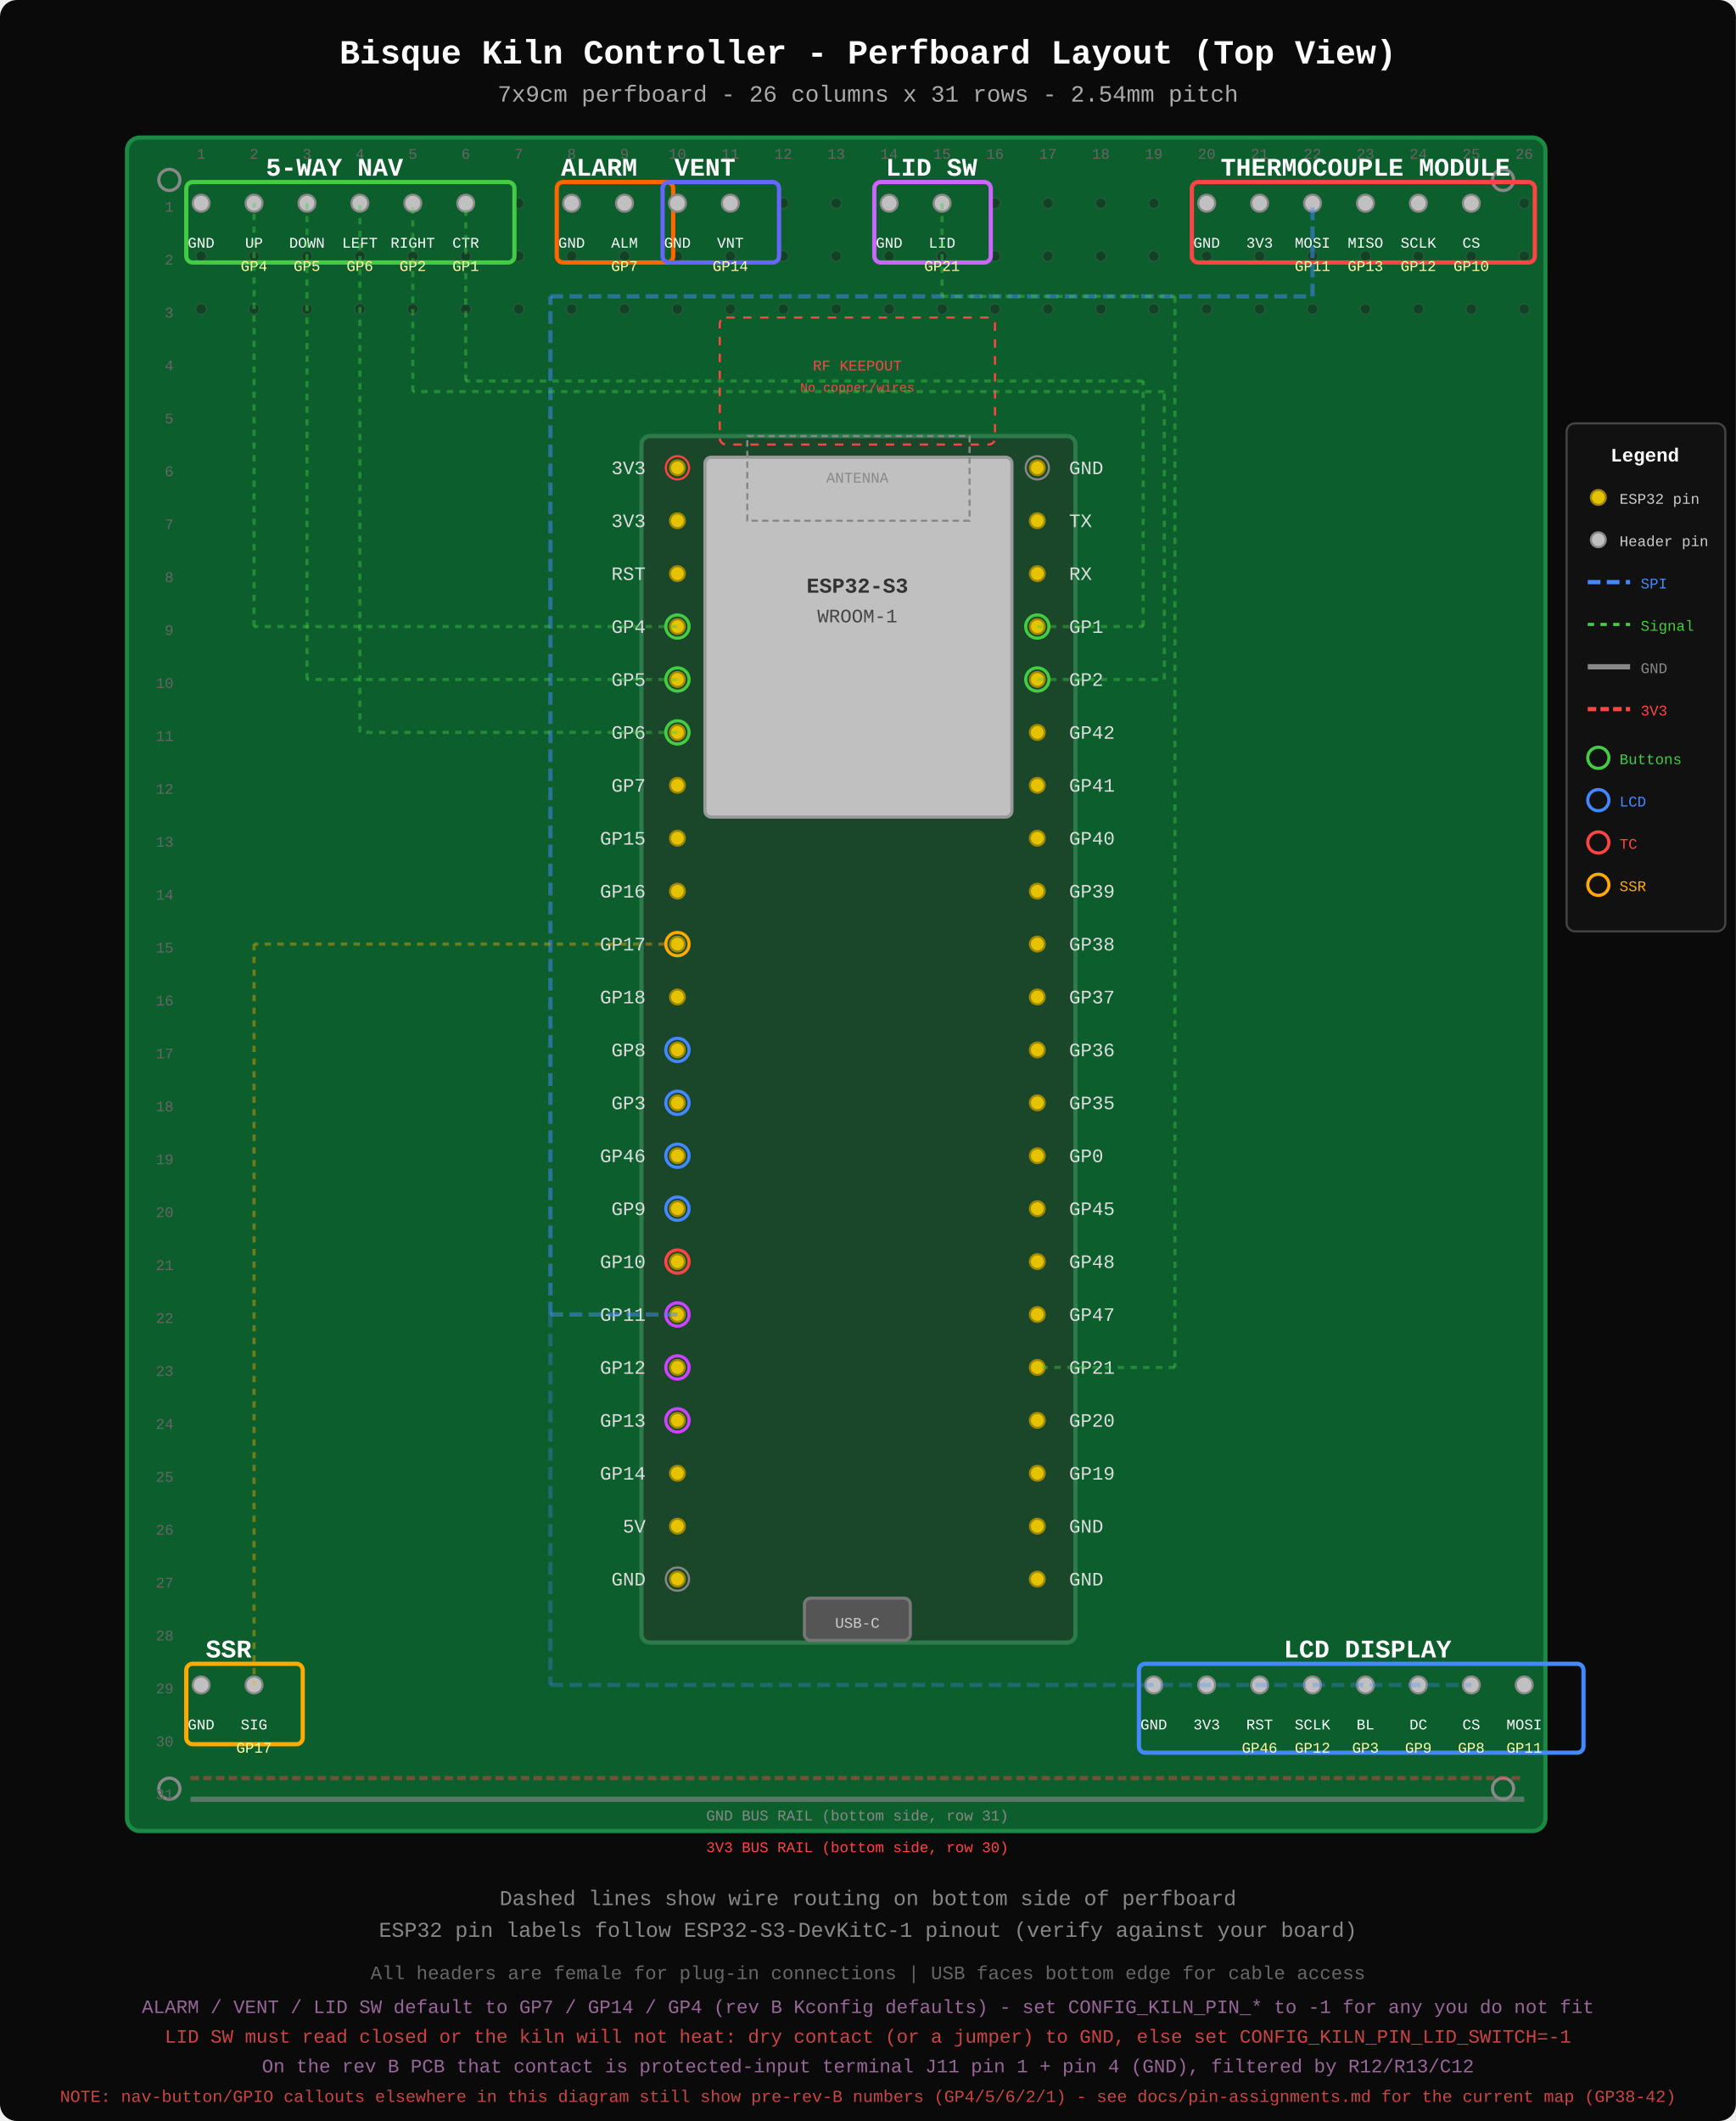
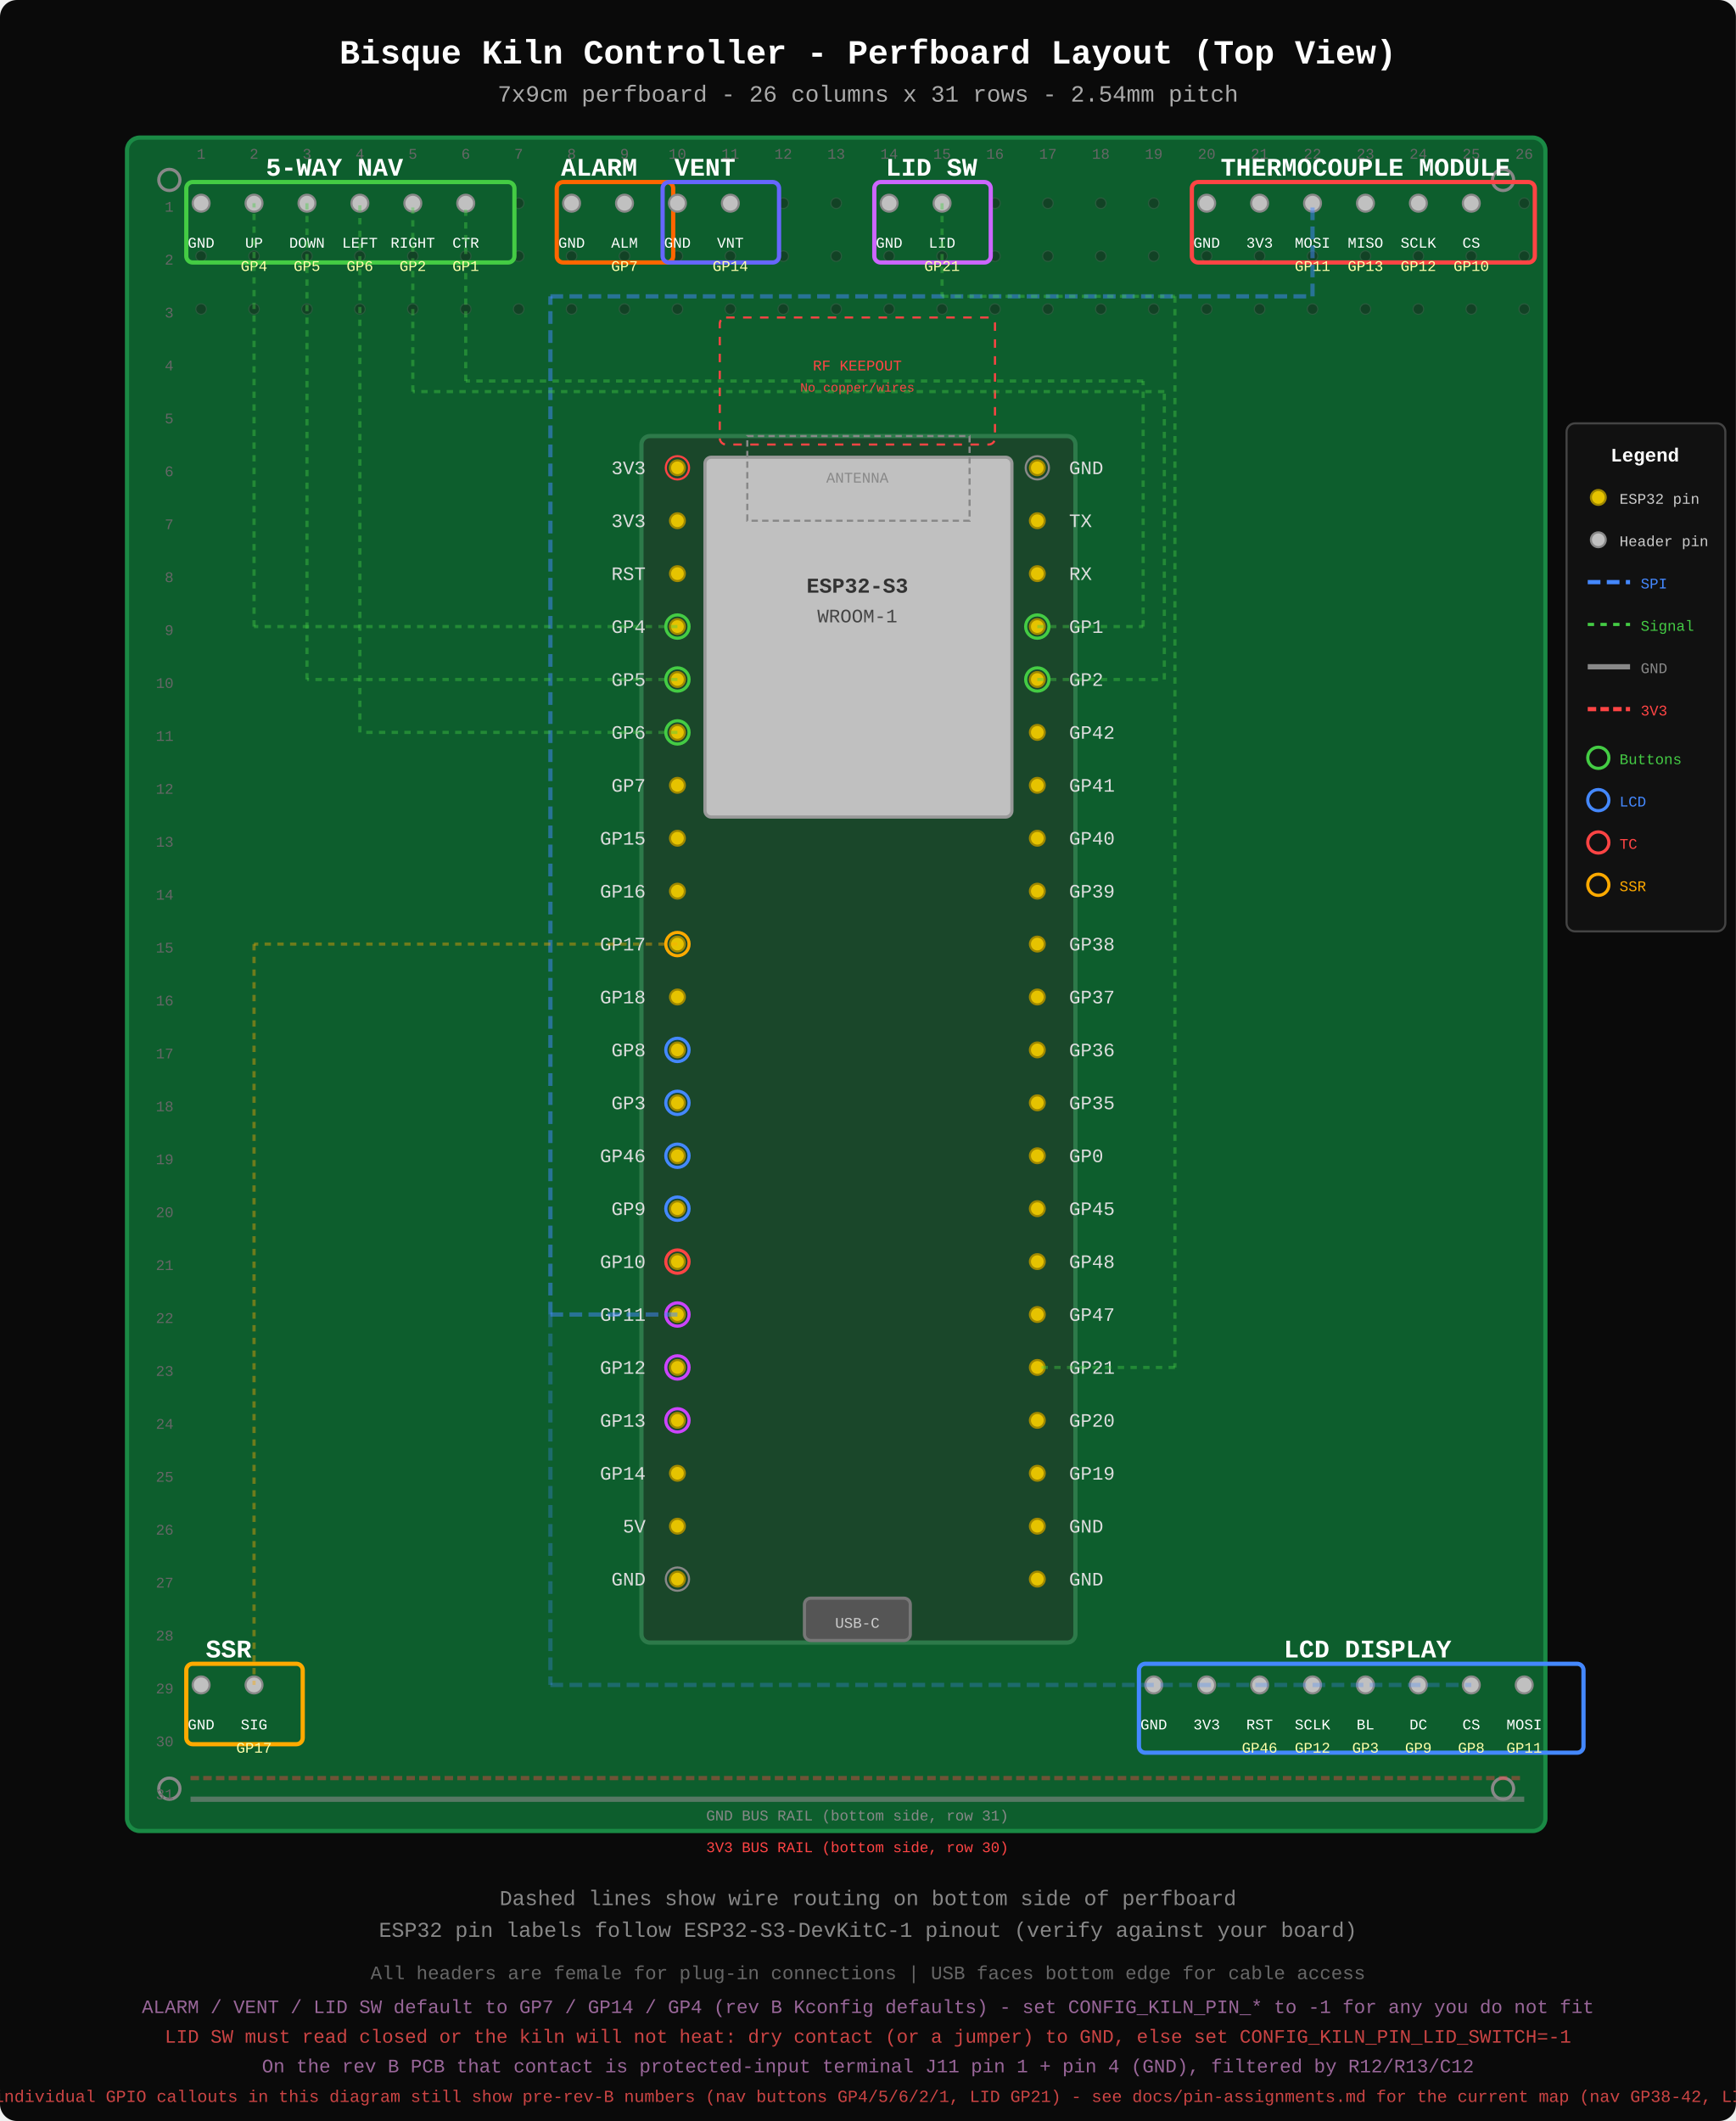
<svg xmlns="http://www.w3.org/2000/svg" viewBox="0 0 820 1002" font-family="'Courier New', monospace">
  <defs>
    <style>
      .hole { fill: #1a1a1a; stroke: #555; stroke-width: 0.5; }
      .hole-used { fill: #333; stroke: #888; stroke-width: 0.8; }
      .esp-pin { fill: #e6c300; stroke: #a08800; stroke-width: 1; }
      .header-pin { fill: #c0c0c0; stroke: #888; stroke-width: 1; }
      .esp-body { fill: #1a472a; stroke: #2d7a4a; stroke-width: 2; }
      .esp-module { fill: #c0c0c0; stroke: #999; stroke-width: 1.5; }
      .esp-antenna { fill: none; stroke: #888; stroke-width: 1; stroke-dasharray: 3,2; }
      .label { font-size: 10px; fill: #fff; text-anchor: middle; }
      .label-small { font-size: 8px; fill: #ccc; text-anchor: middle; }
      .label-left { font-size: 9px; fill: #ddd; text-anchor: end; }
      .label-right { font-size: 9px; fill: #ddd; text-anchor: start; }
      .title { font-size: 16px; fill: #fff; text-anchor: middle; font-weight: bold; }
      .subtitle { font-size: 11px; fill: #aaa; text-anchor: middle; }
      .section-label { font-size: 12px; fill: #fff; text-anchor: middle; font-weight: bold; }
      .pin-label { font-size: 7px; fill: #fff; text-anchor: middle; }
      .gpio-label { font-size: 7px; fill: #ffa; text-anchor: middle; }
      .wire-spi { stroke: #4488ff; stroke-width: 2; fill: none; stroke-dasharray: 6,3; }
      .wire-gnd { stroke: #888; stroke-width: 2.5; fill: none; }
      .wire-pwr { stroke: #ff4444; stroke-width: 2; fill: none; stroke-dasharray: 4,2; }
      .wire-sig { stroke: #44cc44; stroke-width: 1.5; fill: none; stroke-dasharray: 3,3; }
      .header-box { fill: none; stroke-width: 2; rx: 3; }
      .btn-hdr { stroke: #44cc44; }
      .alm-hdr { stroke: #ff6600; }
      .vnt-hdr { stroke: #6666ff; }
      .lid-hdr { stroke: #cc66ff; }
      .tc-hdr { stroke: #ff4444; }
      .lcd-hdr { stroke: #4488ff; }
      .ssr-hdr { stroke: #ffaa00; }
      .legend-box { fill: #111; stroke: #444; stroke-width: 1; rx: 4; }
      .col-num { font-size: 7px; fill: #666; text-anchor: middle; }
      .row-num { font-size: 7px; fill: #666; text-anchor: end; }
      .keepout { fill: none; stroke: #ff4444; stroke-width: 1; stroke-dasharray: 4,4; rx: 3; }
    </style>
  </defs>
  <rect width="820" height="1002" fill="#0a0a0a" rx="8" />
  <text x="410" y="30" class="title">Bisque Kiln Controller - Perfboard Layout (Top View)</text>
  <text x="410" y="48" class="subtitle">7x9cm perfboard - 26 columns x 31 rows - 2.54mm pitch</text>
  <rect x="60" y="65" width="670" height="800" fill="#0d5e2d" stroke="#1a8a45" stroke-width="2" rx="6" />
  <circle cx="80" cy="85" r="5" fill="none" stroke="#888" stroke-width="1.5" />
  <circle cx="710" cy="85" r="5" fill="none" stroke="#888" stroke-width="1.5" />
  <circle cx="80" cy="845" r="5" fill="none" stroke="#888" stroke-width="1.5" />
  <circle cx="710" cy="845" r="5" fill="none" stroke="#888" stroke-width="1.5" />
  <g transform="translate(0, 75)">
    <text x="95" y="0" class="col-num">1</text>
    <text x="120" y="0" class="col-num">2</text>
    <text x="145" y="0" class="col-num">3</text>
    <text x="170" y="0" class="col-num">4</text>
    <text x="195" y="0" class="col-num">5</text>
    <text x="220" y="0" class="col-num">6</text>
    <text x="245" y="0" class="col-num">7</text>
    <text x="270" y="0" class="col-num">8</text>
    <text x="295" y="0" class="col-num">9</text>
    <text x="320" y="0" class="col-num">10</text>
    <text x="345" y="0" class="col-num">11</text>
    <text x="370" y="0" class="col-num">12</text>
    <text x="395" y="0" class="col-num">13</text>
    <text x="420" y="0" class="col-num">14</text>
    <text x="445" y="0" class="col-num">15</text>
    <text x="470" y="0" class="col-num">16</text>
    <text x="495" y="0" class="col-num">17</text>
    <text x="520" y="0" class="col-num">18</text>
    <text x="545" y="0" class="col-num">19</text>
    <text x="570" y="0" class="col-num">20</text>
    <text x="595" y="0" class="col-num">21</text>
    <text x="620" y="0" class="col-num">22</text>
    <text x="645" y="0" class="col-num">23</text>
    <text x="670" y="0" class="col-num">24</text>
    <text x="695" y="0" class="col-num">25</text>
    <text x="720" y="0" class="col-num">26</text>
  </g>
  <g>
    <text x="82" y="100" class="row-num">1</text>
    <text x="82" y="125" class="row-num">2</text>
    <text x="82" y="150" class="row-num">3</text>
    <text x="82" y="175" class="row-num">4</text>
    <text x="82" y="200" class="row-num">5</text>
    <text x="82" y="225" class="row-num">6</text>
    <text x="82" y="250" class="row-num">7</text>
    <text x="82" y="275" class="row-num">8</text>
    <text x="82" y="300" class="row-num">9</text>
    <text x="82" y="325" class="row-num">10</text>
    <text x="82" y="350" class="row-num">11</text>
    <text x="82" y="375" class="row-num">12</text>
    <text x="82" y="400" class="row-num">13</text>
    <text x="82" y="425" class="row-num">14</text>
    <text x="82" y="450" class="row-num">15</text>
    <text x="82" y="475" class="row-num">16</text>
    <text x="82" y="500" class="row-num">17</text>
    <text x="82" y="525" class="row-num">18</text>
    <text x="82" y="550" class="row-num">19</text>
    <text x="82" y="575" class="row-num">20</text>
    <text x="82" y="600" class="row-num">21</text>
    <text x="82" y="625" class="row-num">22</text>
    <text x="82" y="650" class="row-num">23</text>
    <text x="82" y="675" class="row-num">24</text>
    <text x="82" y="700" class="row-num">25</text>
    <text x="82" y="725" class="row-num">26</text>
    <text x="82" y="750" class="row-num">27</text>
    <text x="82" y="775" class="row-num">28</text>
    <text x="82" y="800" class="row-num">29</text>
    <text x="82" y="825" class="row-num">30</text>
    <text x="82" y="850" class="row-num">31</text>
  </g>
  <g opacity="0.4">
    <circle cx="95" cy="96" r="2.5" class="hole" />
    <circle cx="120" cy="96" r="2.5" class="hole" />
    <circle cx="145" cy="96" r="2.5" class="hole" />
    <circle cx="170" cy="96" r="2.5" class="hole" />
    <circle cx="195" cy="96" r="2.5" class="hole" />
    <circle cx="220" cy="96" r="2.5" class="hole" />
    <circle cx="245" cy="96" r="2.5" class="hole" />
    <circle cx="270" cy="96" r="2.5" class="hole" />
    <circle cx="295" cy="96" r="2.5" class="hole" />
    <circle cx="320" cy="96" r="2.5" class="hole" />
    <circle cx="345" cy="96" r="2.5" class="hole" />
    <circle cx="370" cy="96" r="2.5" class="hole" />
    <circle cx="395" cy="96" r="2.5" class="hole" />
    <circle cx="420" cy="96" r="2.5" class="hole" />
    <circle cx="445" cy="96" r="2.5" class="hole" />
    <circle cx="470" cy="96" r="2.5" class="hole" />
    <circle cx="495" cy="96" r="2.5" class="hole" />
    <circle cx="520" cy="96" r="2.5" class="hole" />
    <circle cx="545" cy="96" r="2.5" class="hole" />
    <circle cx="570" cy="96" r="2.5" class="hole" />
    <circle cx="595" cy="96" r="2.5" class="hole" />
    <circle cx="620" cy="96" r="2.5" class="hole" />
    <circle cx="645" cy="96" r="2.5" class="hole" />
    <circle cx="670" cy="96" r="2.5" class="hole" />
    <circle cx="695" cy="96" r="2.5" class="hole" />
    <circle cx="720" cy="96" r="2.5" class="hole" />
    <circle cx="95" cy="121" r="2.5" class="hole" />
    <circle cx="120" cy="121" r="2.5" class="hole" />
    <circle cx="145" cy="121" r="2.5" class="hole" />
    <circle cx="170" cy="121" r="2.5" class="hole" />
    <circle cx="195" cy="121" r="2.5" class="hole" />
    <circle cx="220" cy="121" r="2.5" class="hole" />
    <circle cx="245" cy="121" r="2.5" class="hole" />
    <circle cx="270" cy="121" r="2.5" class="hole" />
    <circle cx="295" cy="121" r="2.5" class="hole" />
    <circle cx="320" cy="121" r="2.5" class="hole" />
    <circle cx="345" cy="121" r="2.5" class="hole" />
    <circle cx="370" cy="121" r="2.5" class="hole" />
    <circle cx="395" cy="121" r="2.5" class="hole" />
    <circle cx="420" cy="121" r="2.5" class="hole" />
    <circle cx="445" cy="121" r="2.5" class="hole" />
    <circle cx="470" cy="121" r="2.5" class="hole" />
    <circle cx="495" cy="121" r="2.5" class="hole" />
    <circle cx="520" cy="121" r="2.5" class="hole" />
    <circle cx="545" cy="121" r="2.5" class="hole" />
    <circle cx="570" cy="121" r="2.5" class="hole" />
    <circle cx="595" cy="121" r="2.5" class="hole" />
    <circle cx="620" cy="121" r="2.5" class="hole" />
    <circle cx="645" cy="121" r="2.5" class="hole" />
    <circle cx="670" cy="121" r="2.5" class="hole" />
    <circle cx="695" cy="121" r="2.5" class="hole" />
    <circle cx="720" cy="121" r="2.5" class="hole" />
    <circle cx="95" cy="146" r="2.5" class="hole" />
    <circle cx="120" cy="146" r="2.5" class="hole" />
    <circle cx="145" cy="146" r="2.5" class="hole" />
    <circle cx="170" cy="146" r="2.5" class="hole" />
    <circle cx="195" cy="146" r="2.5" class="hole" />
    <circle cx="220" cy="146" r="2.5" class="hole" />
    <circle cx="245" cy="146" r="2.5" class="hole" />
    <circle cx="270" cy="146" r="2.5" class="hole" />
    <circle cx="295" cy="146" r="2.5" class="hole" />
    <circle cx="320" cy="146" r="2.5" class="hole" />
    <circle cx="345" cy="146" r="2.5" class="hole" />
    <circle cx="370" cy="146" r="2.5" class="hole" />
    <circle cx="395" cy="146" r="2.5" class="hole" />
    <circle cx="420" cy="146" r="2.5" class="hole" />
    <circle cx="445" cy="146" r="2.5" class="hole" />
    <circle cx="470" cy="146" r="2.5" class="hole" />
    <circle cx="495" cy="146" r="2.5" class="hole" />
    <circle cx="520" cy="146" r="2.5" class="hole" />
    <circle cx="545" cy="146" r="2.5" class="hole" />
    <circle cx="570" cy="146" r="2.5" class="hole" />
    <circle cx="595" cy="146" r="2.5" class="hole" />
    <circle cx="620" cy="146" r="2.5" class="hole" />
    <circle cx="645" cy="146" r="2.5" class="hole" />
    <circle cx="670" cy="146" r="2.5" class="hole" />
    <circle cx="695" cy="146" r="2.5" class="hole" />
    <circle cx="720" cy="146" r="2.5" class="hole" />
  </g>
  <rect x="88" y="86" width="155" height="38" class="header-box btn-hdr" />
  <circle cx="95" cy="96" r="4" class="header-pin" />
  <circle cx="120" cy="96" r="4" class="header-pin" />
  <circle cx="145" cy="96" r="4" class="header-pin" />
  <circle cx="170" cy="96" r="4" class="header-pin" />
  <circle cx="195" cy="96" r="4" class="header-pin" />
  <circle cx="220" cy="96" r="4" class="header-pin" />
  <text x="95" y="117" class="pin-label">GND</text>
  <text x="120" y="117" class="pin-label">UP</text>
  <text x="145" y="117" class="pin-label">DOWN</text>
  <text x="170" y="117" class="pin-label">LEFT</text>
  <text x="195" y="117" class="pin-label">RIGHT</text>
  <text x="220" y="117" class="pin-label">CTR</text>
  <text x="120" y="128" class="gpio-label">GP4</text>
  <text x="145" y="128" class="gpio-label">GP5</text>
  <text x="170" y="128" class="gpio-label">GP6</text>
  <text x="195" y="128" class="gpio-label">GP2</text>
  <text x="220" y="128" class="gpio-label">GP1</text>
  <text x="158" y="83" class="section-label" fill="#44cc44">5-WAY NAV</text>
  <rect x="263" y="86" width="55" height="38" class="header-box alm-hdr" />
  <circle cx="270" cy="96" r="4" class="header-pin" />
  <circle cx="295" cy="96" r="4" class="header-pin" />
  <text x="270" y="117" class="pin-label">GND</text>
  <text x="295" y="117" class="pin-label">ALM</text>
  <text x="295" y="128" class="gpio-label">GP7</text>
  <text x="283" y="83" class="section-label" fill="#ff6600">ALARM</text>
  <rect x="313" y="86" width="55" height="38" class="header-box vnt-hdr" />
  <circle cx="320" cy="96" r="4" class="header-pin" />
  <circle cx="345" cy="96" r="4" class="header-pin" />
  <text x="320" y="117" class="pin-label">GND</text>
  <text x="345" y="117" class="pin-label">VNT</text>
  <text x="345" y="128" class="gpio-label">GP14</text>
  <text x="333" y="83" class="section-label" fill="#6666ff">VENT</text>
  <rect x="413" y="86" width="55" height="38" class="header-box lid-hdr" />
  <circle cx="420" cy="96" r="4" class="header-pin" />
  <circle cx="445" cy="96" r="4" class="header-pin" />
  <text x="420" y="117" class="pin-label">GND</text>
  <text x="445" y="117" class="pin-label">LID</text>
  <text x="445" y="128" class="gpio-label">GP21</text>
  <text x="440" y="83" class="section-label" fill="#cc66ff">LID SW</text>
  <rect x="563" y="86" width="162" height="38" class="header-box tc-hdr" />
  <circle cx="570" cy="96" r="4" class="header-pin" />
  <circle cx="595" cy="96" r="4" class="header-pin" />
  <circle cx="620" cy="96" r="4" class="header-pin" />
  <circle cx="645" cy="96" r="4" class="header-pin" />
  <circle cx="670" cy="96" r="4" class="header-pin" />
  <circle cx="695" cy="96" r="4" class="header-pin" />
  <text x="570" y="117" class="pin-label">GND</text>
  <text x="595" y="117" class="pin-label">3V3</text>
  <text x="620" y="117" class="pin-label">MOSI</text>
  <text x="645" y="117" class="pin-label">MISO</text>
  <text x="670" y="117" class="pin-label">SCLK</text>
  <text x="695" y="117" class="pin-label">CS</text>
  <text x="620" y="128" class="gpio-label">GP11</text>
  <text x="645" y="128" class="gpio-label">GP13</text>
  <text x="670" y="128" class="gpio-label">GP12</text>
  <text x="695" y="128" class="gpio-label">GP10</text>
  <text x="645" y="83" class="section-label" fill="#ff4444">THERMOCOUPLE MODULE</text>
  <rect x="303" y="206" width="205" height="570" class="esp-body" rx="4" />
  <rect x="333" y="216" width="145" height="170" class="esp-module" rx="3" />
  <text x="405" y="280" font-size="10" fill="#333" text-anchor="middle" font-weight="bold">ESP32-S3</text>
  <text x="405" y="294" font-size="9" fill="#444" text-anchor="middle">WROOM-1</text>
  <rect x="353" y="206" width="105" height="40" class="esp-antenna" />
  <text x="405" y="228" font-size="7" fill="#888" text-anchor="middle">ANTENNA</text>
  <rect x="340" y="150" width="130" height="60" class="keepout" />
  <text x="405" y="175" font-size="7" fill="#ff4444" text-anchor="middle">RF KEEPOUT</text>
  <text x="405" y="185" font-size="6" fill="#ff4444" text-anchor="middle">No copper/wires</text>
  <rect x="380" y="755" width="50" height="20" fill="#555" stroke="#777" stroke-width="1.5" rx="3" />
  <text x="405" y="769" font-size="7" fill="#ccc" text-anchor="middle">USB-C</text>
  <g id="esp-left-pins">
    <circle cx="320" cy="221" r="3.5" class="esp-pin" />
    <text x="305" y="224" class="label-left" font-size="7">3V3</text>
    <circle cx="320" cy="246" r="3.5" class="esp-pin" />
    <text x="305" y="249" class="label-left" font-size="7">3V3</text>
    <circle cx="320" cy="271" r="3.5" class="esp-pin" />
    <text x="305" y="274" class="label-left" font-size="7">RST</text>
    <circle cx="320" cy="296" r="3.5" class="esp-pin" />
    <text x="305" y="299" class="label-left" font-size="7">GP4</text>
    <circle cx="320" cy="321" r="3.5" class="esp-pin" />
    <text x="305" y="324" class="label-left" font-size="7">GP5</text>
    <circle cx="320" cy="346" r="3.5" class="esp-pin" />
    <text x="305" y="349" class="label-left" font-size="7">GP6</text>
    <circle cx="320" cy="371" r="3.5" class="esp-pin" />
    <text x="305" y="374" class="label-left" font-size="7">GP7</text>
    <circle cx="320" cy="396" r="3.5" class="esp-pin" />
    <text x="305" y="399" class="label-left" font-size="7">GP15</text>
    <circle cx="320" cy="421" r="3.5" class="esp-pin" />
    <text x="305" y="424" class="label-left" font-size="7">GP16</text>
    <circle cx="320" cy="446" r="3.5" class="esp-pin" />
    <text x="305" y="449" class="label-left" font-size="7">GP17</text>
    <circle cx="320" cy="471" r="3.5" class="esp-pin" />
    <text x="305" y="474" class="label-left" font-size="7">GP18</text>
    <circle cx="320" cy="496" r="3.5" class="esp-pin" />
    <text x="305" y="499" class="label-left" font-size="7">GP8</text>
    <circle cx="320" cy="521" r="3.5" class="esp-pin" />
    <text x="305" y="524" class="label-left" font-size="7">GP3</text>
    <circle cx="320" cy="546" r="3.5" class="esp-pin" />
    <text x="305" y="549" class="label-left" font-size="7">GP46</text>
    <circle cx="320" cy="571" r="3.5" class="esp-pin" />
    <text x="305" y="574" class="label-left" font-size="7">GP9</text>
    <circle cx="320" cy="596" r="3.5" class="esp-pin" />
    <text x="305" y="599" class="label-left" font-size="7">GP10</text>
    <circle cx="320" cy="621" r="3.5" class="esp-pin" />
    <text x="305" y="624" class="label-left" font-size="7">GP11</text>
    <circle cx="320" cy="646" r="3.5" class="esp-pin" />
    <text x="305" y="649" class="label-left" font-size="7">GP12</text>
    <circle cx="320" cy="671" r="3.5" class="esp-pin" />
    <text x="305" y="674" class="label-left" font-size="7">GP13</text>
    <circle cx="320" cy="696" r="3.5" class="esp-pin" />
    <text x="305" y="699" class="label-left" font-size="7">GP14</text>
    <circle cx="320" cy="721" r="3.5" class="esp-pin" />
    <text x="305" y="724" class="label-left" font-size="7">5V</text>
    <circle cx="320" cy="746" r="3.5" class="esp-pin" />
    <text x="305" y="749" class="label-left" font-size="7">GND</text>
  </g>
  <g id="esp-right-pins">
    <circle cx="490" cy="221" r="3.5" class="esp-pin" />
    <text x="505" y="224" class="label-right" font-size="7">GND</text>
    <circle cx="490" cy="246" r="3.5" class="esp-pin" />
    <text x="505" y="249" class="label-right" font-size="7">TX</text>
    <circle cx="490" cy="271" r="3.5" class="esp-pin" />
    <text x="505" y="274" class="label-right" font-size="7">RX</text>
    <circle cx="490" cy="296" r="3.5" class="esp-pin" />
    <text x="505" y="299" class="label-right" font-size="7">GP1</text>
    <circle cx="490" cy="321" r="3.5" class="esp-pin" />
    <text x="505" y="324" class="label-right" font-size="7">GP2</text>
    <circle cx="490" cy="346" r="3.5" class="esp-pin" />
    <text x="505" y="349" class="label-right" font-size="7">GP42</text>
    <circle cx="490" cy="371" r="3.5" class="esp-pin" />
    <text x="505" y="374" class="label-right" font-size="7">GP41</text>
    <circle cx="490" cy="396" r="3.5" class="esp-pin" />
    <text x="505" y="399" class="label-right" font-size="7">GP40</text>
    <circle cx="490" cy="421" r="3.5" class="esp-pin" />
    <text x="505" y="424" class="label-right" font-size="7">GP39</text>
    <circle cx="490" cy="446" r="3.5" class="esp-pin" />
    <text x="505" y="449" class="label-right" font-size="7">GP38</text>
    <circle cx="490" cy="471" r="3.5" class="esp-pin" />
    <text x="505" y="474" class="label-right" font-size="7">GP37</text>
    <circle cx="490" cy="496" r="3.5" class="esp-pin" />
    <text x="505" y="499" class="label-right" font-size="7">GP36</text>
    <circle cx="490" cy="521" r="3.5" class="esp-pin" />
    <text x="505" y="524" class="label-right" font-size="7">GP35</text>
    <circle cx="490" cy="546" r="3.5" class="esp-pin" />
    <text x="505" y="549" class="label-right" font-size="7">GP0</text>
    <circle cx="490" cy="571" r="3.5" class="esp-pin" />
    <text x="505" y="574" class="label-right" font-size="7">GP45</text>
    <circle cx="490" cy="596" r="3.5" class="esp-pin" />
    <text x="505" y="599" class="label-right" font-size="7">GP48</text>
    <circle cx="490" cy="621" r="3.5" class="esp-pin" />
    <text x="505" y="624" class="label-right" font-size="7">GP47</text>
    <circle cx="490" cy="646" r="3.5" class="esp-pin" />
    <text x="505" y="649" class="label-right" font-size="7">GP21</text>
    <circle cx="490" cy="671" r="3.5" class="esp-pin" />
    <text x="505" y="674" class="label-right" font-size="7">GP20</text>
    <circle cx="490" cy="696" r="3.5" class="esp-pin" />
    <text x="505" y="699" class="label-right" font-size="7">GP19</text>
    <circle cx="490" cy="721" r="3.5" class="esp-pin" />
    <text x="505" y="724" class="label-right" font-size="7">GND</text>
    <circle cx="490" cy="746" r="3.5" class="esp-pin" />
    <text x="505" y="749" class="label-right" font-size="7">GND</text>
  </g>
  <circle cx="320" cy="296" r="5.5" fill="none" stroke="#44cc44" stroke-width="1.5" />
  <circle cx="320" cy="321" r="5.5" fill="none" stroke="#44cc44" stroke-width="1.5" />
  <circle cx="320" cy="346" r="5.5" fill="none" stroke="#44cc44" stroke-width="1.5" />
  <circle cx="490" cy="296" r="5.5" fill="none" stroke="#44cc44" stroke-width="1.5" />
  <circle cx="490" cy="321" r="5.5" fill="none" stroke="#44cc44" stroke-width="1.5" />
  <circle cx="320" cy="446" r="5.5" fill="none" stroke="#ffaa00" stroke-width="1.5" />
  <circle cx="320" cy="496" r="5.5" fill="none" stroke="#4488ff" stroke-width="1.5" />
  <circle cx="320" cy="521" r="5.5" fill="none" stroke="#4488ff" stroke-width="1.5" />
  <circle cx="320" cy="546" r="5.5" fill="none" stroke="#4488ff" stroke-width="1.5" />
  <circle cx="320" cy="571" r="5.5" fill="none" stroke="#4488ff" stroke-width="1.5" />
  <circle cx="320" cy="596" r="5.5" fill="none" stroke="#ff4444" stroke-width="1.5" />
  <circle cx="320" cy="621" r="5.5" fill="none" stroke="#cc44ff" stroke-width="1.5" />
  <circle cx="320" cy="646" r="5.5" fill="none" stroke="#cc44ff" stroke-width="1.5" />
  <circle cx="320" cy="671" r="5.5" fill="none" stroke="#cc44ff" stroke-width="1.5" />
  <circle cx="320" cy="221" r="5.5" fill="none" stroke="#ff4444" stroke-width="1" />
  <circle cx="320" cy="746" r="5.5" fill="none" stroke="#888" stroke-width="1" />
  <circle cx="490" cy="221" r="5.5" fill="none" stroke="#888" stroke-width="1" />
  <rect x="88" y="786" width="55" height="38" class="header-box ssr-hdr" />
  <circle cx="95" cy="796" r="4" class="header-pin" />
  <circle cx="120" cy="796" r="4" class="header-pin" />
  <text x="95" y="817" class="pin-label">GND</text>
  <text x="120" y="817" class="pin-label">SIG</text>
  <text x="120" y="828" class="gpio-label">GP17</text>
  <text x="108" y="783" class="section-label" fill="#ffaa00">SSR</text>
  <rect x="538" y="786" width="210" height="42" class="header-box lcd-hdr" />
  <circle cx="545" cy="796" r="4" class="header-pin" />
  <circle cx="570" cy="796" r="4" class="header-pin" />
  <circle cx="595" cy="796" r="4" class="header-pin" />
  <circle cx="620" cy="796" r="4" class="header-pin" />
  <circle cx="645" cy="796" r="4" class="header-pin" />
  <circle cx="670" cy="796" r="4" class="header-pin" />
  <circle cx="695" cy="796" r="4" class="header-pin" />
  <circle cx="720" cy="796" r="4" class="header-pin" />
  <text x="545" y="817" class="pin-label">GND</text>
  <text x="570" y="817" class="pin-label">3V3</text>
  <text x="595" y="817" class="pin-label">RST</text>
  <text x="620" y="817" class="pin-label">SCLK</text>
  <text x="645" y="817" class="pin-label">BL</text>
  <text x="670" y="817" class="pin-label">DC</text>
  <text x="695" y="817" class="pin-label">CS</text>
  <text x="720" y="817" class="pin-label">MOSI</text>
  <text x="595" y="828" class="gpio-label">GP46</text>
  <text x="620" y="828" class="gpio-label">GP12</text>
  <text x="645" y="828" class="gpio-label">GP3</text>
  <text x="670" y="828" class="gpio-label">GP9</text>
  <text x="695" y="828" class="gpio-label">GP8</text>
  <text x="720" y="828" class="gpio-label">GP11</text>
  <text x="646" y="783" class="section-label" fill="#4488ff">LCD DISPLAY</text>
  <line x1="320" y1="621" x2="260" y2="621" class="wire-spi" opacity="0.5" />
  <line x1="260" y1="621" x2="260" y2="140" class="wire-spi" opacity="0.5" />
  <line x1="260" y1="140" x2="620" y2="140" class="wire-spi" opacity="0.5" />
  <line x1="620" y1="140" x2="620" y2="96" class="wire-spi" opacity="0.5" />
  <line x1="260" y1="621" x2="260" y2="796" class="wire-spi" opacity="0.3" />
  <line x1="260" y1="796" x2="695" y2="796" class="wire-spi" opacity="0.3" />
  <line x1="320" y1="296" x2="120" y2="296" class="wire-sig" opacity="0.4" />
  <line x1="120" y1="296" x2="120" y2="96" class="wire-sig" opacity="0.4" />
  <line x1="320" y1="321" x2="145" y2="321" class="wire-sig" opacity="0.4" />
  <line x1="145" y1="321" x2="145" y2="96" class="wire-sig" opacity="0.4" />
  <line x1="320" y1="346" x2="170" y2="346" class="wire-sig" opacity="0.4" />
  <line x1="170" y1="346" x2="170" y2="96" class="wire-sig" opacity="0.4" />
  <line x1="445" y1="96" x2="445" y2="140" class="wire-sig" opacity="0.4" />
  <line x1="445" y1="140" x2="555" y2="140" class="wire-sig" opacity="0.4" />
  <line x1="555" y1="140" x2="555" y2="646" class="wire-sig" opacity="0.4" />
  <line x1="555" y1="646" x2="490" y2="646" class="wire-sig" opacity="0.4" />
  <line x1="490" y1="296" x2="540" y2="296" class="wire-sig" opacity="0.4" />
  <line x1="540" y1="296" x2="540" y2="180" class="wire-sig" opacity="0.4" />
  <line x1="540" y1="180" x2="220" y2="180" class="wire-sig" opacity="0.4" />
  <line x1="220" y1="180" x2="220" y2="96" class="wire-sig" opacity="0.4" />
  <line x1="490" y1="321" x2="550" y2="321" class="wire-sig" opacity="0.4" />
  <line x1="550" y1="321" x2="550" y2="185" class="wire-sig" opacity="0.4" />
  <line x1="550" y1="185" x2="195" y2="185" class="wire-sig" opacity="0.4" />
  <line x1="195" y1="185" x2="195" y2="96" class="wire-sig" opacity="0.4" />
  <line x1="320" y1="446" x2="120" y2="446" stroke="#ffaa00" stroke-width="1.5" fill="none" stroke-dasharray="3,3" opacity="0.4" />
  <line x1="120" y1="446" x2="120" y2="796" stroke="#ffaa00" stroke-width="1.5" fill="none" stroke-dasharray="3,3" opacity="0.4" />
  <line x1="90" y1="850" x2="720" y2="850" class="wire-gnd" opacity="0.6" />
  <text x="405" y="860" font-size="7" fill="#888" text-anchor="middle">GND BUS RAIL (bottom side, row 31)</text>
  <line x1="90" y1="840" x2="720" y2="840" class="wire-pwr" opacity="0.4" />
  <text x="405" y="875" font-size="7" fill="#ff4444" text-anchor="middle">3V3 BUS RAIL (bottom side, row 30)</text>
  <rect x="740" y="200" width="75" height="240" class="legend-box" />
  <text x="777" y="218" font-size="9" fill="#fff" text-anchor="middle" font-weight="bold">Legend</text>
  <circle cx="755" cy="235" r="3.5" class="esp-pin" />
  <text x="765" y="238" font-size="7" fill="#ccc" text-anchor="start">ESP32 pin</text>
  <circle cx="755" cy="255" r="3.5" class="header-pin" />
  <text x="765" y="258" font-size="7" fill="#ccc" text-anchor="start">Header pin</text>
  <line x1="750" y1="275" x2="770" y2="275" class="wire-spi" />
  <text x="775" y="278" font-size="7" fill="#4488ff" text-anchor="start">SPI</text>
  <line x1="750" y1="295" x2="770" y2="295" class="wire-sig" />
  <text x="775" y="298" font-size="7" fill="#44cc44" text-anchor="start">Signal</text>
  <line x1="750" y1="315" x2="770" y2="315" class="wire-gnd" />
  <text x="775" y="318" font-size="7" fill="#888" text-anchor="start">GND</text>
  <line x1="750" y1="335" x2="770" y2="335" class="wire-pwr" />
  <text x="775" y="338" font-size="7" fill="#ff4444" text-anchor="start">3V3</text>
  <circle cx="755" cy="358" r="5" fill="none" stroke="#44cc44" stroke-width="1.5" />
  <text x="765" y="361" font-size="7" fill="#44cc44" text-anchor="start">Buttons</text>
  <circle cx="755" cy="378" r="5" fill="none" stroke="#4488ff" stroke-width="1.5" />
  <text x="765" y="381" font-size="7" fill="#4488ff" text-anchor="start">LCD</text>
  <circle cx="755" cy="398" r="5" fill="none" stroke="#ff4444" stroke-width="1.5" />
  <text x="765" y="401" font-size="7" fill="#ff4444" text-anchor="start">TC</text>
  <circle cx="755" cy="418" r="5" fill="none" stroke="#ffaa00" stroke-width="1.5" />
  <text x="765" y="421" font-size="7" fill="#ffaa00" text-anchor="start">SSR</text>
  <text x="410" y="900" font-size="10" fill="#888" text-anchor="middle">Dashed lines show wire routing on bottom side of perfboard</text>
  <text x="410" y="915" font-size="10" fill="#888" text-anchor="middle">ESP32 pin labels follow ESP32-S3-DevKitC-1 pinout (verify against your board)</text>
  <text x="410" y="935" font-size="9" fill="#666" text-anchor="middle">All headers are female for plug-in connections | USB faces bottom edge for cable access</text>
  <text x="410" y="951" font-size="9" fill="#996699" text-anchor="middle">ALARM / VENT / LID SW default to GP7 / GP14 / GP4 (rev B Kconfig defaults) - set CONFIG_KILN_PIN_* to -1 for any you do not fit</text>
  <text x="410" y="965" font-size="9" fill="#cc4444" text-anchor="middle">LID SW must read closed or the kiln will not heat: dry contact (or a jumper) to GND, else set CONFIG_KILN_PIN_LID_SWITCH=-1</text>
  <text x="410" y="979" font-size="9" fill="#996699" text-anchor="middle">On the rev B PCB that contact is protected-input terminal J11 pin 1 + pin 4 (GND), filtered by R12/R13/C12</text>
-   <text x="410" y="993" font-size="8" fill="#cc4444" text-anchor="middle">NOTE: nav-button/GPIO callouts elsewhere in this diagram still show pre-rev-B numbers (GP4/5/6/2/1) - see docs/pin-assignments.md for the current map (GP38-42)</text>
+   <text x="410" y="993" font-size="8" fill="#cc4444" text-anchor="middle">NOTE: individual GPIO callouts in this diagram still show pre-rev-B numbers (nav buttons GP4/5/6/2/1, LID GP21) - see docs/pin-assignments.md for the current map (nav GP38-42, LID GP4)</text>
</svg>
